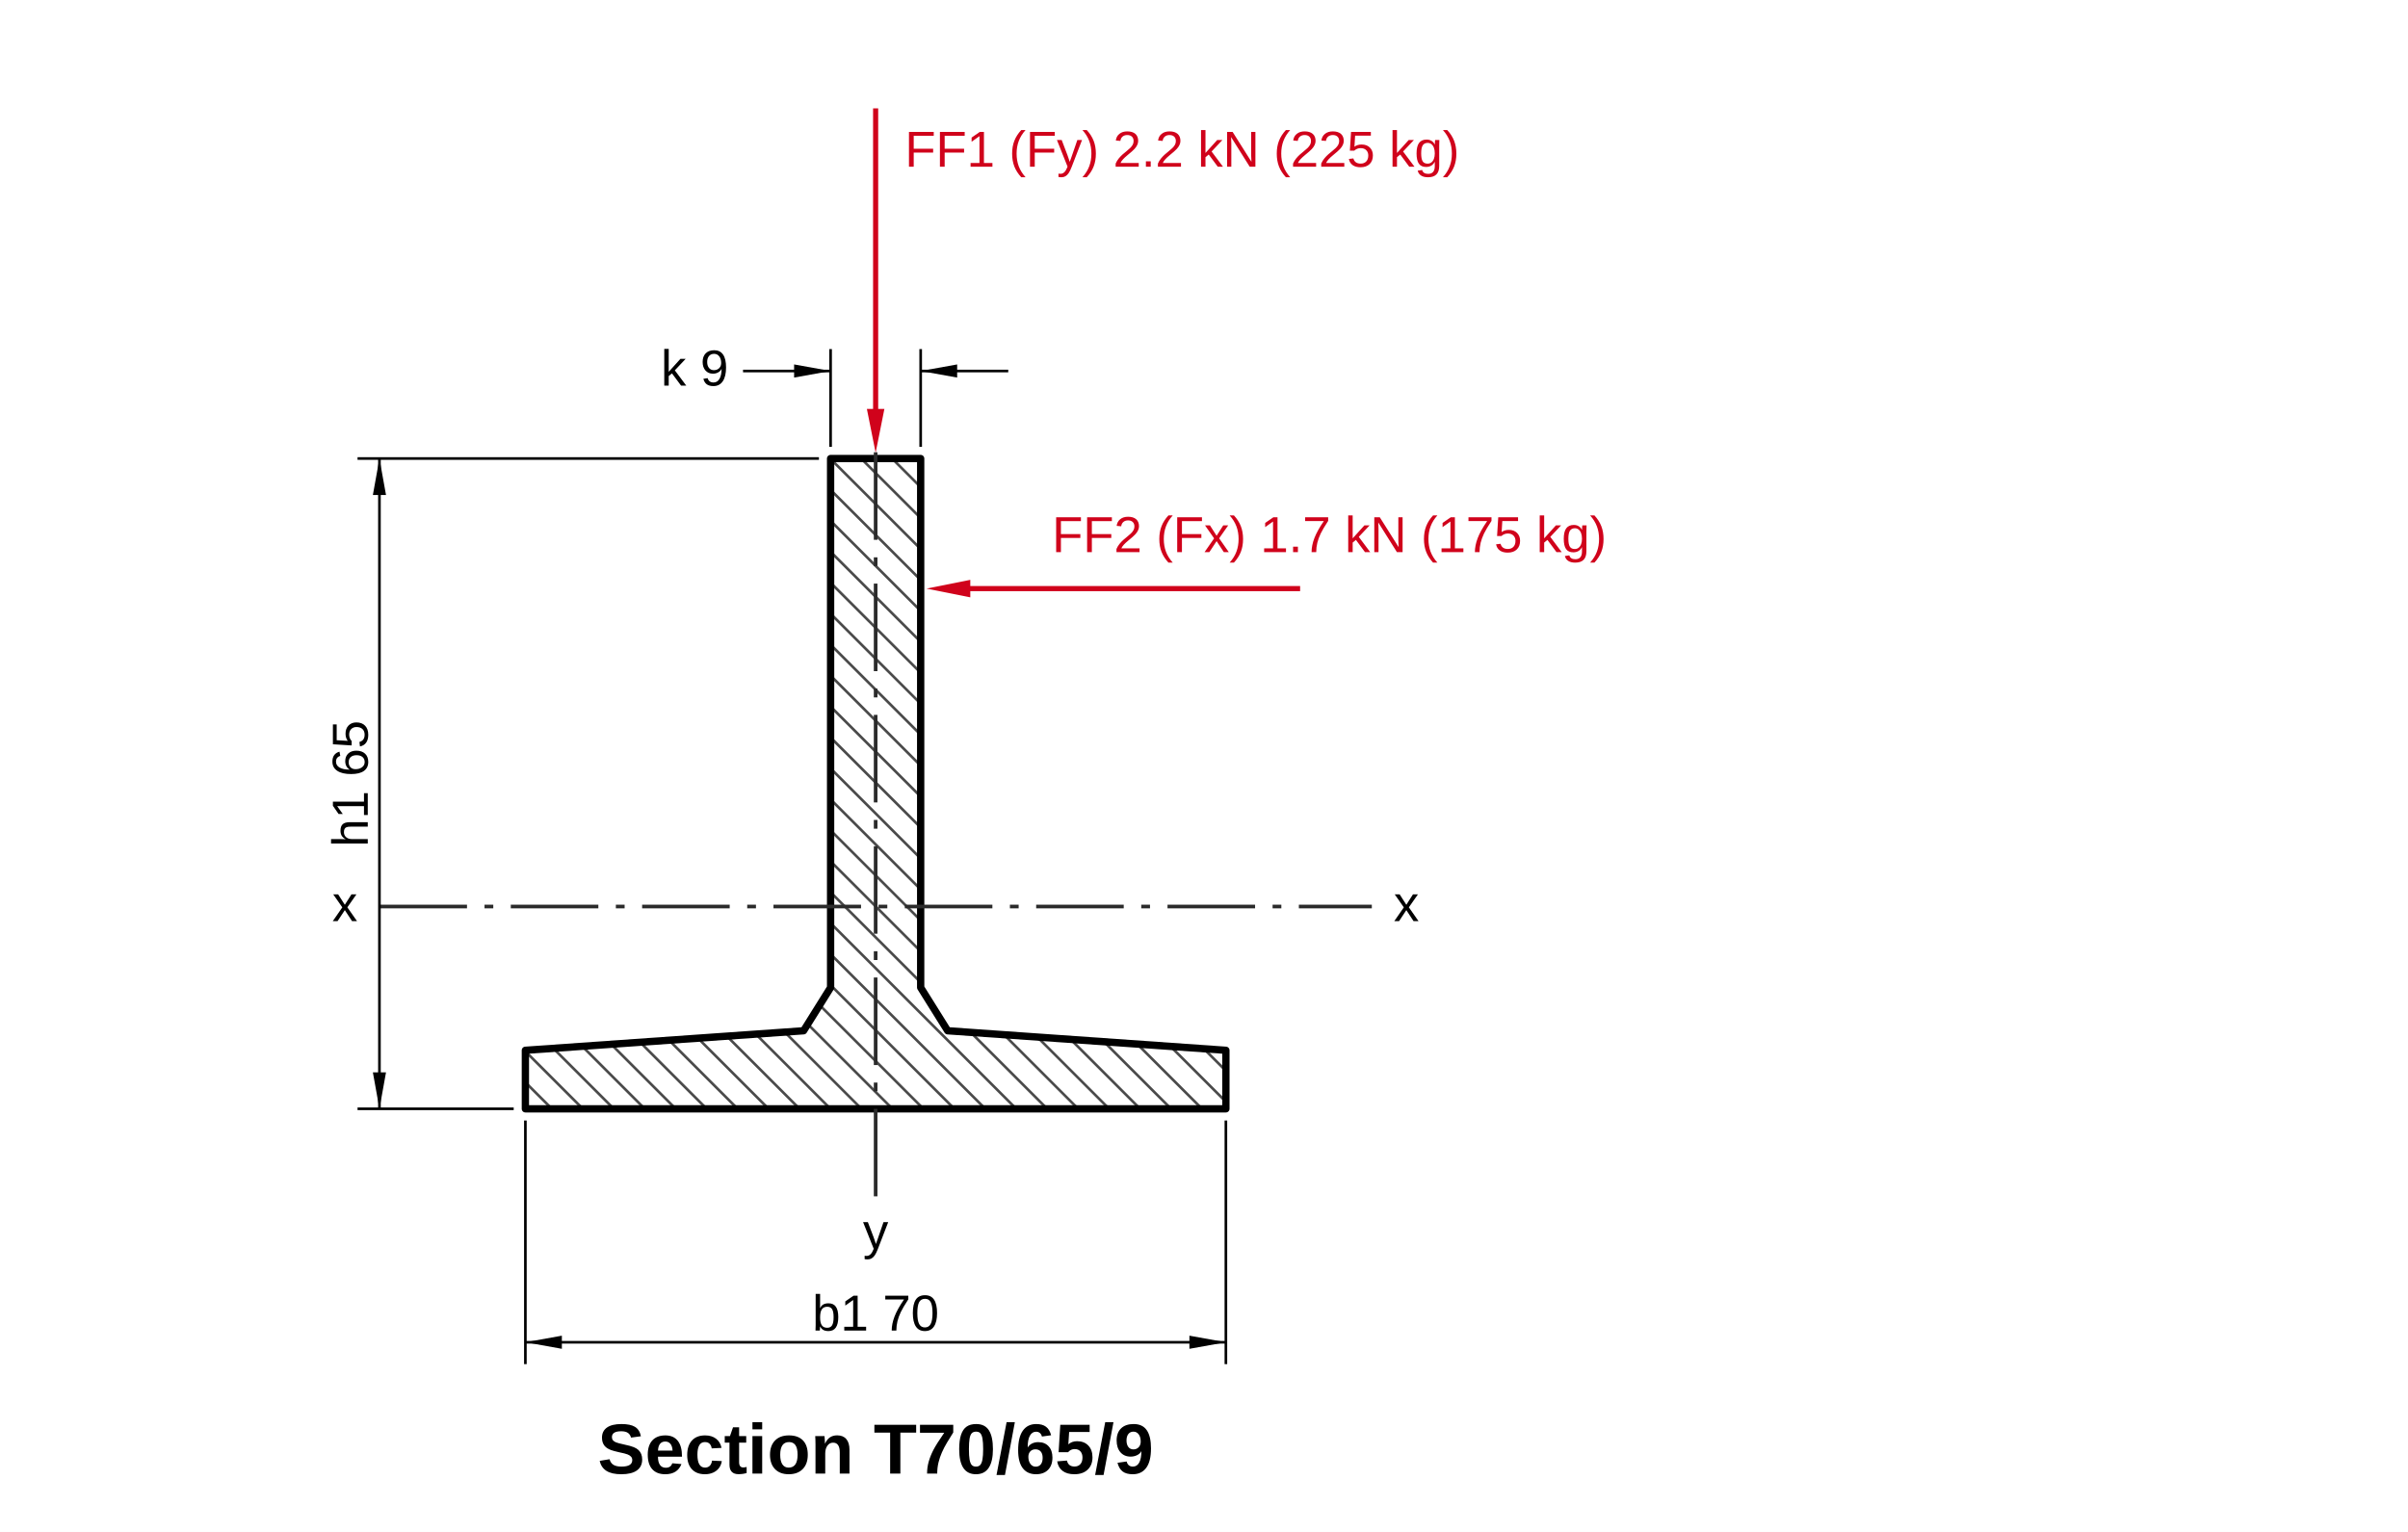
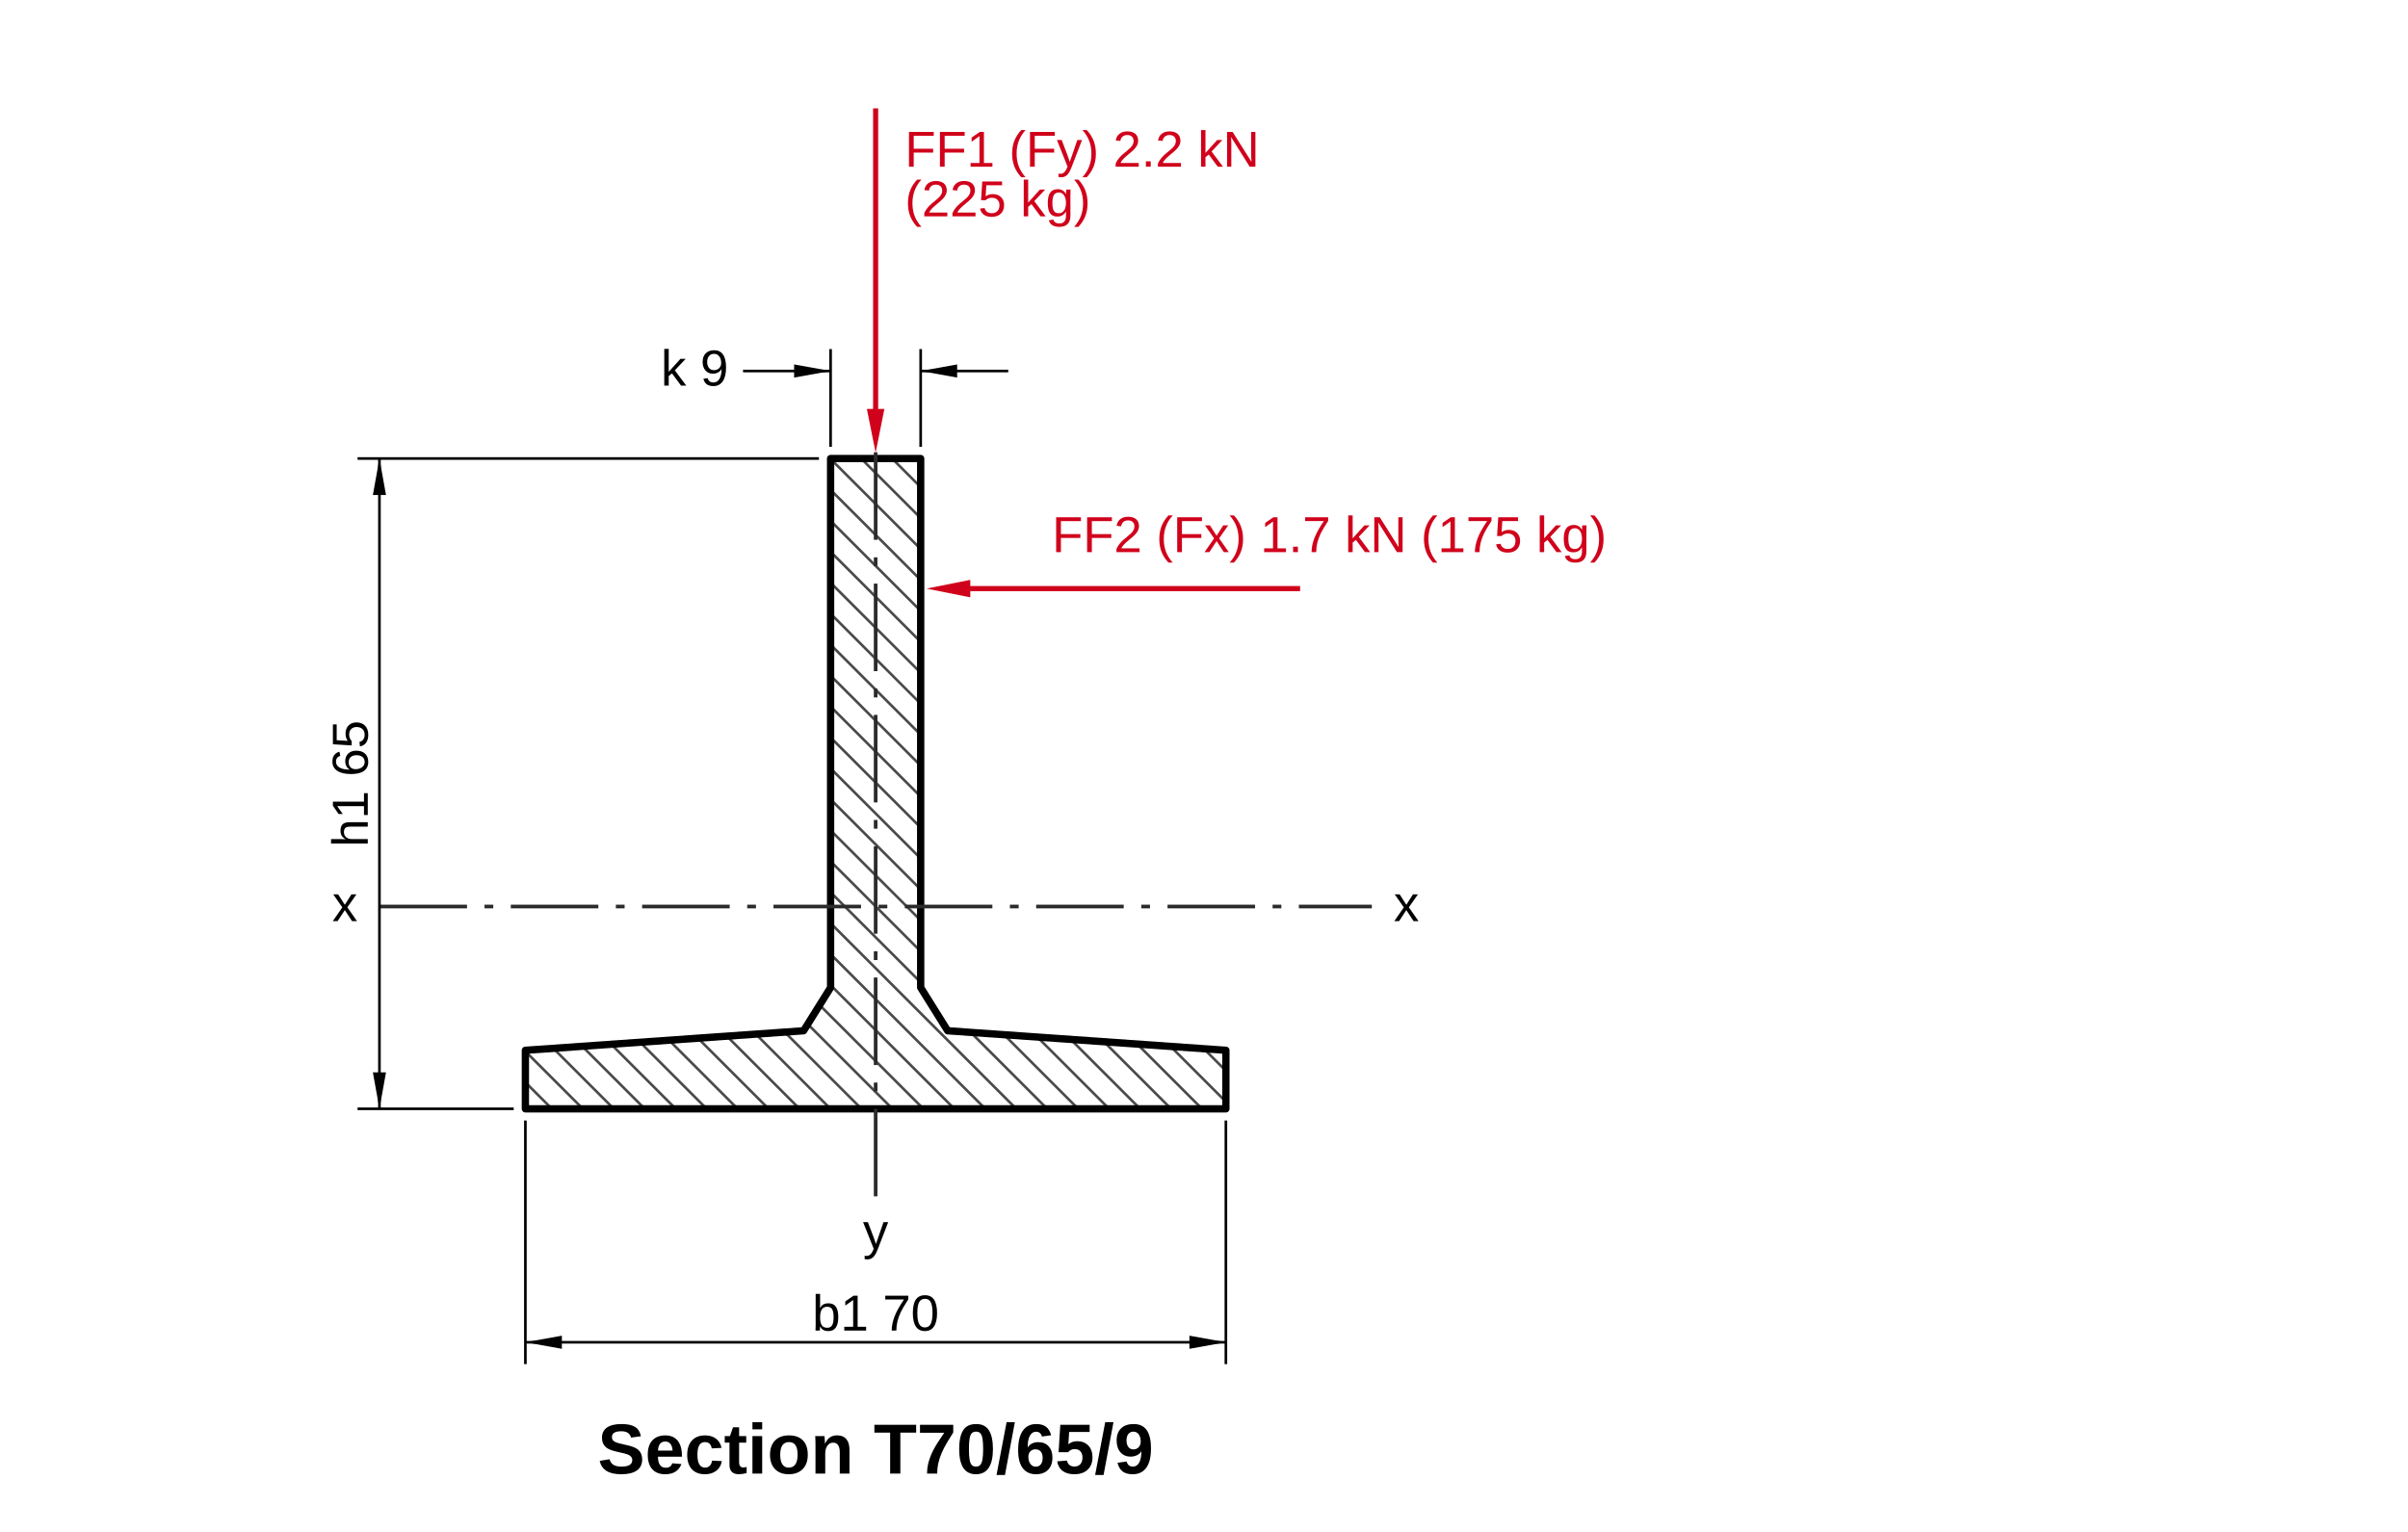
<svg xmlns="http://www.w3.org/2000/svg" version="1.1" width="165mm" height="105mm" viewBox="0 0 1650 1050" data-figure="F6">
  <rect x="0" y="0" width="1650" height="1050" fill="#FFFFFF" />
  <polyline points="611.27,314.29 630.86,333.87" fill="none" stroke="#4A4A4A" stroke-width="1.8" stroke-linejoin="round" stroke-linecap="butt" />
  <polyline points="590.06,314.29 630.86,355.09" fill="none" stroke="#4A4A4A" stroke-width="1.8" stroke-linejoin="round" stroke-linecap="butt" />
  <polyline points="569.14,314.58 630.86,376.3" fill="none" stroke="#4A4A4A" stroke-width="1.8" stroke-linejoin="round" stroke-linecap="butt" />
  <polyline points="569.14,335.8 630.86,397.51" fill="none" stroke="#4A4A4A" stroke-width="1.8" stroke-linejoin="round" stroke-linecap="butt" />
  <polyline points="569.14,357.01 630.86,418.73" fill="none" stroke="#4A4A4A" stroke-width="1.8" stroke-linejoin="round" stroke-linecap="butt" />
  <polyline points="569.14,378.22 630.86,439.94" fill="none" stroke="#4A4A4A" stroke-width="1.8" stroke-linejoin="round" stroke-linecap="butt" />
  <polyline points="569.14,399.44 630.86,461.15" fill="none" stroke="#4A4A4A" stroke-width="1.8" stroke-linejoin="round" stroke-linecap="butt" />
  <polyline points="569.14,420.65 630.86,482.36" fill="none" stroke="#4A4A4A" stroke-width="1.8" stroke-linejoin="round" stroke-linecap="butt" />
  <polyline points="569.14,441.86 630.86,503.58" fill="none" stroke="#4A4A4A" stroke-width="1.8" stroke-linejoin="round" stroke-linecap="butt" />
  <polyline points="569.14,463.08 630.86,524.79" fill="none" stroke="#4A4A4A" stroke-width="1.8" stroke-linejoin="round" stroke-linecap="butt" />
  <polyline points="824.89,718.83 840,733.93" fill="none" stroke="#4A4A4A" stroke-width="1.8" stroke-linejoin="round" stroke-linecap="butt" />
  <polyline points="569.14,484.29 630.86,546" fill="none" stroke="#4A4A4A" stroke-width="1.8" stroke-linejoin="round" stroke-linecap="butt" />
  <polyline points="802.08,717.23 840,755.15" fill="none" stroke="#4A4A4A" stroke-width="1.8" stroke-linejoin="round" stroke-linecap="butt" />
  <polyline points="569.14,505.5 630.86,567.22" fill="none" stroke="#4A4A4A" stroke-width="1.8" stroke-linejoin="round" stroke-linecap="butt" />
  <polyline points="779.27,715.63 823.64,760" fill="none" stroke="#4A4A4A" stroke-width="1.8" stroke-linejoin="round" stroke-linecap="butt" />
  <polyline points="569.14,526.72 630.86,588.43" fill="none" stroke="#4A4A4A" stroke-width="1.8" stroke-linejoin="round" stroke-linecap="butt" />
  <polyline points="756.45,714.03 802.43,760" fill="none" stroke="#4A4A4A" stroke-width="1.8" stroke-linejoin="round" stroke-linecap="butt" />
  <polyline points="569.14,547.93 630.86,609.64" fill="none" stroke="#4A4A4A" stroke-width="1.8" stroke-linejoin="round" stroke-linecap="butt" />
  <polyline points="733.64,712.43 781.21,760" fill="none" stroke="#4A4A4A" stroke-width="1.8" stroke-linejoin="round" stroke-linecap="butt" />
  <polyline points="569.14,569.14 630.86,630.86" fill="none" stroke="#4A4A4A" stroke-width="1.8" stroke-linejoin="round" stroke-linecap="butt" />
  <polyline points="710.82,710.82 760,760" fill="none" stroke="#4A4A4A" stroke-width="1.8" stroke-linejoin="round" stroke-linecap="butt" />
  <polyline points="569.14,590.36 630.86,652.07" fill="none" stroke="#4A4A4A" stroke-width="1.8" stroke-linejoin="round" stroke-linecap="butt" />
  <polyline points="688.01,709.22 738.79,760" fill="none" stroke="#4A4A4A" stroke-width="1.8" stroke-linejoin="round" stroke-linecap="butt" />
  <polyline points="569.14,611.57 630.86,673.28" fill="none" stroke="#4A4A4A" stroke-width="1.8" stroke-linejoin="round" stroke-linecap="butt" />
  <polyline points="665.2,707.62 717.57,760" fill="none" stroke="#4A4A4A" stroke-width="1.8" stroke-linejoin="round" stroke-linecap="butt" />
  <polyline points="569.14,632.78 696.36,760" fill="none" stroke="#4A4A4A" stroke-width="1.8" stroke-linejoin="round" stroke-linecap="butt" />
  <polyline points="569.14,654 675.15,760" fill="none" stroke="#4A4A4A" stroke-width="1.8" stroke-linejoin="round" stroke-linecap="butt" />
  <polyline points="569.14,675.21 653.93,760" fill="none" stroke="#4A4A4A" stroke-width="1.8" stroke-linejoin="round" stroke-linecap="butt" />
  <polyline points="561.63,688.91 632.72,760" fill="none" stroke="#4A4A4A" stroke-width="1.8" stroke-linejoin="round" stroke-linecap="butt" />
  <polyline points="553.47,701.96 611.51,760" fill="none" stroke="#4A4A4A" stroke-width="1.8" stroke-linejoin="round" stroke-linecap="butt" />
  <polyline points="537.71,707.42 590.29,760" fill="none" stroke="#4A4A4A" stroke-width="1.8" stroke-linejoin="round" stroke-linecap="butt" />
  <polyline points="517.89,708.81 569.08,760" fill="none" stroke="#4A4A4A" stroke-width="1.8" stroke-linejoin="round" stroke-linecap="butt" />
  <polyline points="498.07,710.2 547.87,760" fill="none" stroke="#4A4A4A" stroke-width="1.8" stroke-linejoin="round" stroke-linecap="butt" />
  <polyline points="478.25,711.59 526.65,760" fill="none" stroke="#4A4A4A" stroke-width="1.8" stroke-linejoin="round" stroke-linecap="butt" />
  <polyline points="458.42,712.98 505.44,760" fill="none" stroke="#4A4A4A" stroke-width="1.8" stroke-linejoin="round" stroke-linecap="butt" />
  <polyline points="438.6,714.37 484.23,760" fill="none" stroke="#4A4A4A" stroke-width="1.8" stroke-linejoin="round" stroke-linecap="butt" />
  <polyline points="418.78,715.76 463.02,760" fill="none" stroke="#4A4A4A" stroke-width="1.8" stroke-linejoin="round" stroke-linecap="butt" />
  <polyline points="398.96,717.15 441.8,760" fill="none" stroke="#4A4A4A" stroke-width="1.8" stroke-linejoin="round" stroke-linecap="butt" />
  <polyline points="379.13,718.54 420.59,760" fill="none" stroke="#4A4A4A" stroke-width="1.8" stroke-linejoin="round" stroke-linecap="butt" />
  <polyline points="360,720.62 399.38,760" fill="none" stroke="#4A4A4A" stroke-width="1.8" stroke-linejoin="round" stroke-linecap="butt" />
  <polyline points="360,741.84 378.16,760" fill="none" stroke="#4A4A4A" stroke-width="1.8" stroke-linejoin="round" stroke-linecap="butt" />
  <polygon data-tag="rail-section" data-value="T70/65/9" points="360,760 840,760 840,719.89 649.37,706.51 630.86,676.89 630.86,314.29 569.14,314.29 569.14,676.89 550.63,706.51 360,719.89" fill="none" stroke="#000000" stroke-width="5" stroke-linejoin="round" stroke-linecap="butt" />
  <polyline data-tag="axis-x" points="260,621.35 940,621.35" fill="none" stroke="#2B2B2B" stroke-width="2.5" stroke-linejoin="round" stroke-linecap="butt" stroke-dasharray="60 12 6 12" />
  <text x="245" y="631.35" font-family="ISOCPEUR, 'Arial Narrow', Arial, sans-serif" font-size="34.72" text-anchor="end" fill="#000000">x</text>
  <text x="955" y="631.35" font-family="ISOCPEUR, 'Arial Narrow', Arial, sans-serif" font-size="34.72" text-anchor="start" fill="#000000">x</text>
  <polyline data-tag="axis-y" points="600,820 600,234.29" fill="none" stroke="#2B2B2B" stroke-width="2.5" stroke-linejoin="round" stroke-linecap="butt" stroke-dasharray="60 12 6 12" />
  <text x="600" y="856" font-family="ISOCPEUR, 'Arial Narrow', Arial, sans-serif" font-size="34.72" text-anchor="middle" fill="#000000">y</text>
  <polyline data-tag="force-fy" data-value="2.2" points="600,74.29 600,290.29" fill="none" stroke="#D0021B" stroke-width="3.5" stroke-linejoin="round" stroke-linecap="butt" />
  <polygon points="600,310.29 594,280.29 606,280.29" fill="#D0021B" stroke="none" />
-   <text data-tag="force-fy-text" data-value="2.2" x="620" y="114.29" font-family="ISOCPEUR, 'Arial Narrow', Arial, sans-serif" font-size="34.72" text-anchor="start" fill="#D0021B">FF1 (Fy) 2.2 kN (225 kg)</text>
+   <text data-tag="force-fy-text" data-value="2.2" x="620" y="114.29" font-family="ISOCPEUR, 'Arial Narrow', Arial, sans-serif" font-size="34.72" text-anchor="start" fill="#D0021B">FF1 (Fy) 2.2 kN</text>
+   <text data-tag="kg-force-fy-text" data-value="225" x="620" y="148.29" font-family="ISOCPEUR, 'Arial Narrow', Arial, sans-serif" font-size="34.72" text-anchor="start" fill="#D0021B">(225 kg)</text>
  <polyline data-tag="force-fx" data-value="1.7" points="890.86,403.43 654.86,403.43" fill="none" stroke="#D0021B" stroke-width="3.5" stroke-linejoin="round" stroke-linecap="butt" />
  <polygon points="634.86,403.43 664.86,397.43 664.86,409.43" fill="#D0021B" stroke="none" />
  <text data-tag="force-fx-text" data-value="1.7" x="720.86" y="378.43" font-family="ISOCPEUR, 'Arial Narrow', Arial, sans-serif" font-size="34.72" text-anchor="start" fill="#D0021B">FF2 (Fx) 1.7 kN (175 kg)</text>
  <polyline data-tag="dim-b1-ext" points="360,768 360,935" fill="none" stroke="#000000" stroke-width="1.8" stroke-linejoin="round" stroke-linecap="butt" />
  <polyline data-tag="dim-b1-ext" points="840,768 840,935" fill="none" stroke="#000000" stroke-width="1.8" stroke-linejoin="round" stroke-linecap="butt" />
  <polyline data-tag="dim-b1" data-value="70" points="360,920 840,920" fill="none" stroke="#000000" stroke-width="1.8" stroke-linejoin="round" stroke-linecap="butt" />
  <polygon points="360,920 385,915.5 385,924.5" fill="#000000" stroke="none" />
  <polygon points="840,920 815,924.5 815,915.5" fill="#000000" stroke="none" />
  <text data-tag="dim-b1-text" data-value="70" x="600" y="912" font-family="ISOCPEUR, 'Arial Narrow', Arial, sans-serif" font-size="34.72" text-anchor="middle" fill="#000000">b1 70</text>
  <polyline data-tag="dim-h1-ext" points="352,760 245,760" fill="none" stroke="#000000" stroke-width="1.8" stroke-linejoin="round" stroke-linecap="butt" />
  <polyline data-tag="dim-h1-ext" points="561.14,314.29 245,314.29" fill="none" stroke="#000000" stroke-width="1.8" stroke-linejoin="round" stroke-linecap="butt" />
  <polyline data-tag="dim-h1" data-value="65" points="260,760 260,314.29" fill="none" stroke="#000000" stroke-width="1.8" stroke-linejoin="round" stroke-linecap="butt" />
  <polygon points="260,760 255.5,735 264.5,735" fill="#000000" stroke="none" />
  <polygon points="260,314.29 264.5,339.29 255.5,339.29" fill="#000000" stroke="none" />
  <text data-tag="dim-h1-text" data-value="65" x="252" y="537.14" font-family="ISOCPEUR, 'Arial Narrow', Arial, sans-serif" font-size="34.72" text-anchor="middle" fill="#000000" transform="rotate(-90 252 537.14)">h1 65</text>
  <polyline data-tag="dim-k-ext" points="569.14,306.29 569.14,239.29" fill="none" stroke="#000000" stroke-width="1.8" stroke-linejoin="round" stroke-linecap="butt" />
  <polyline data-tag="dim-k-ext" points="630.86,306.29 630.86,239.29" fill="none" stroke="#000000" stroke-width="1.8" stroke-linejoin="round" stroke-linecap="butt" />
  <polyline data-tag="dim-k" points="509.14,254.29 569.14,254.29" fill="none" stroke="#000000" stroke-width="1.8" stroke-linejoin="round" stroke-linecap="butt" />
  <polyline data-tag="dim-k" points="630.86,254.29 690.86,254.29" fill="none" stroke="#000000" stroke-width="1.8" stroke-linejoin="round" stroke-linecap="butt" />
  <polygon points="569.14,254.29 544.14,258.79 544.14,249.79" fill="#000000" stroke="none" />
  <polygon points="630.86,254.29 655.86,249.79 655.86,258.79" fill="#000000" stroke="none" />
  <text data-tag="dim-k-text" data-value="9" x="499.14" y="264.29" font-family="ISOCPEUR, 'Arial Narrow', Arial, sans-serif" font-size="34.72" text-anchor="end" fill="#000000">k 9</text>
  <text data-tag="designation" data-value="T70/65/9" x="600" y="1010" font-family="ISOCPEUR, 'Arial Narrow', Arial, sans-serif" font-size="48.61" text-anchor="middle" fill="#000000" font-weight="bold">Section T70/65/9</text>
</svg>
